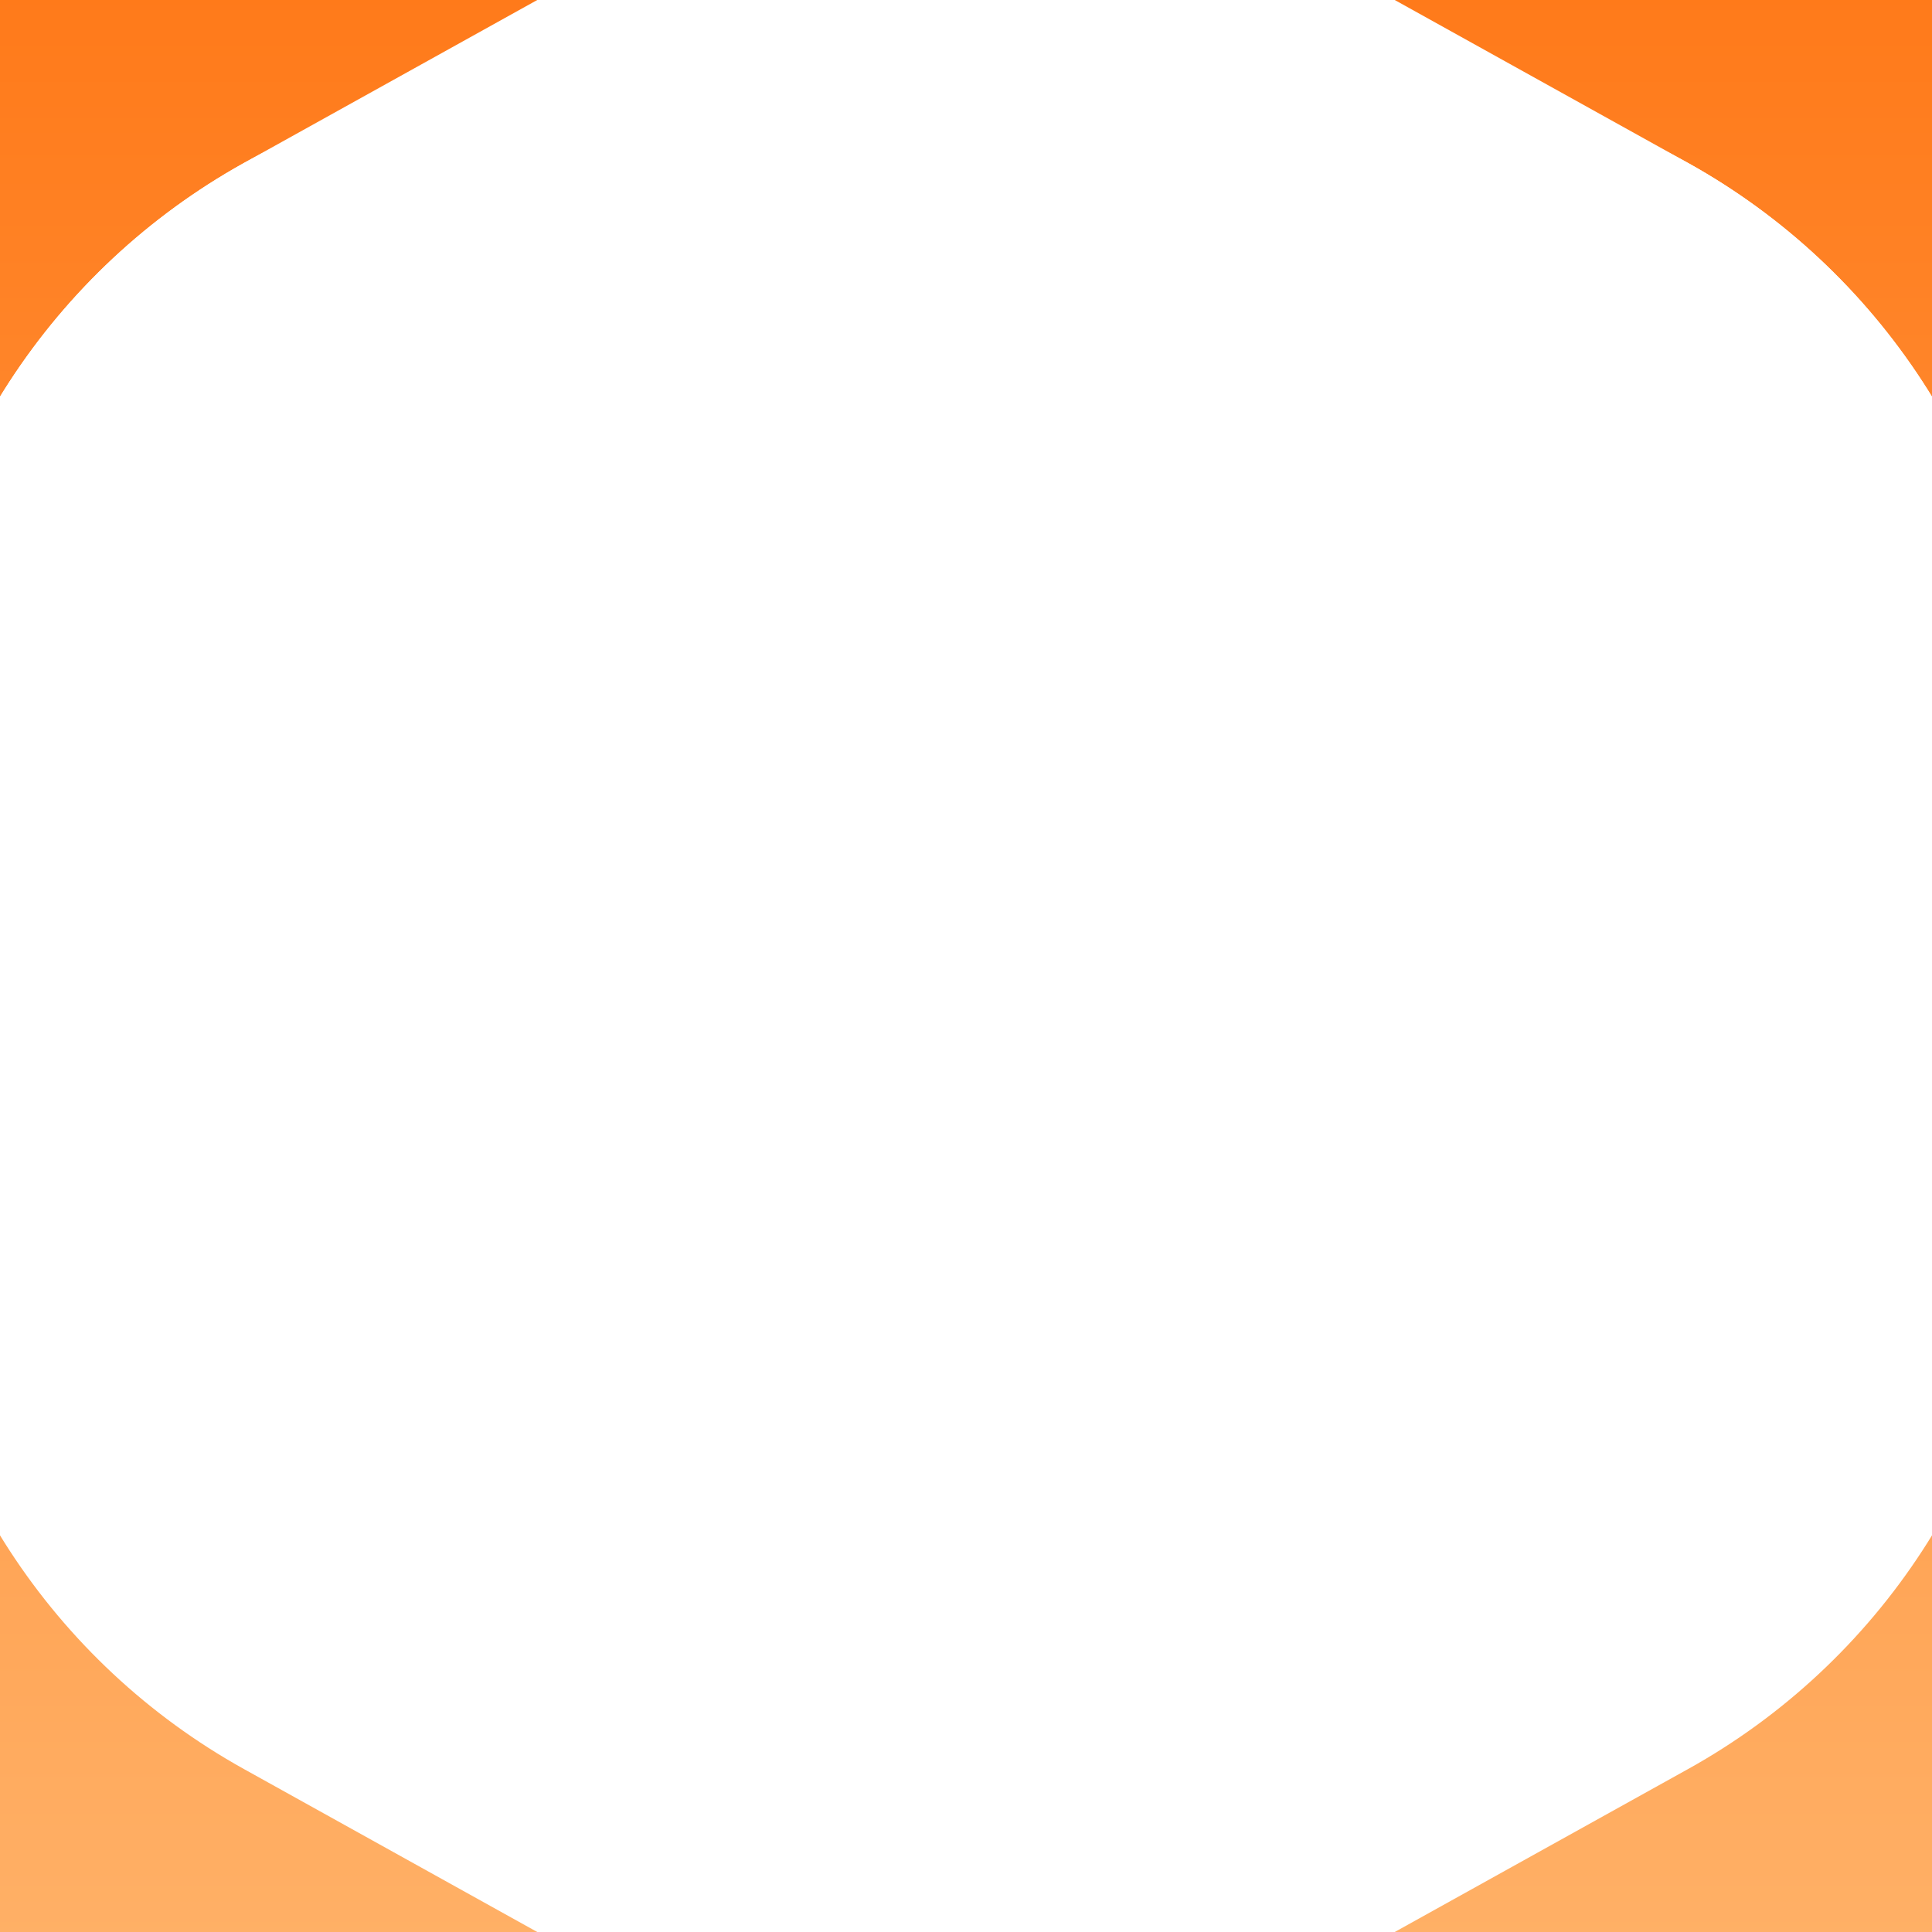
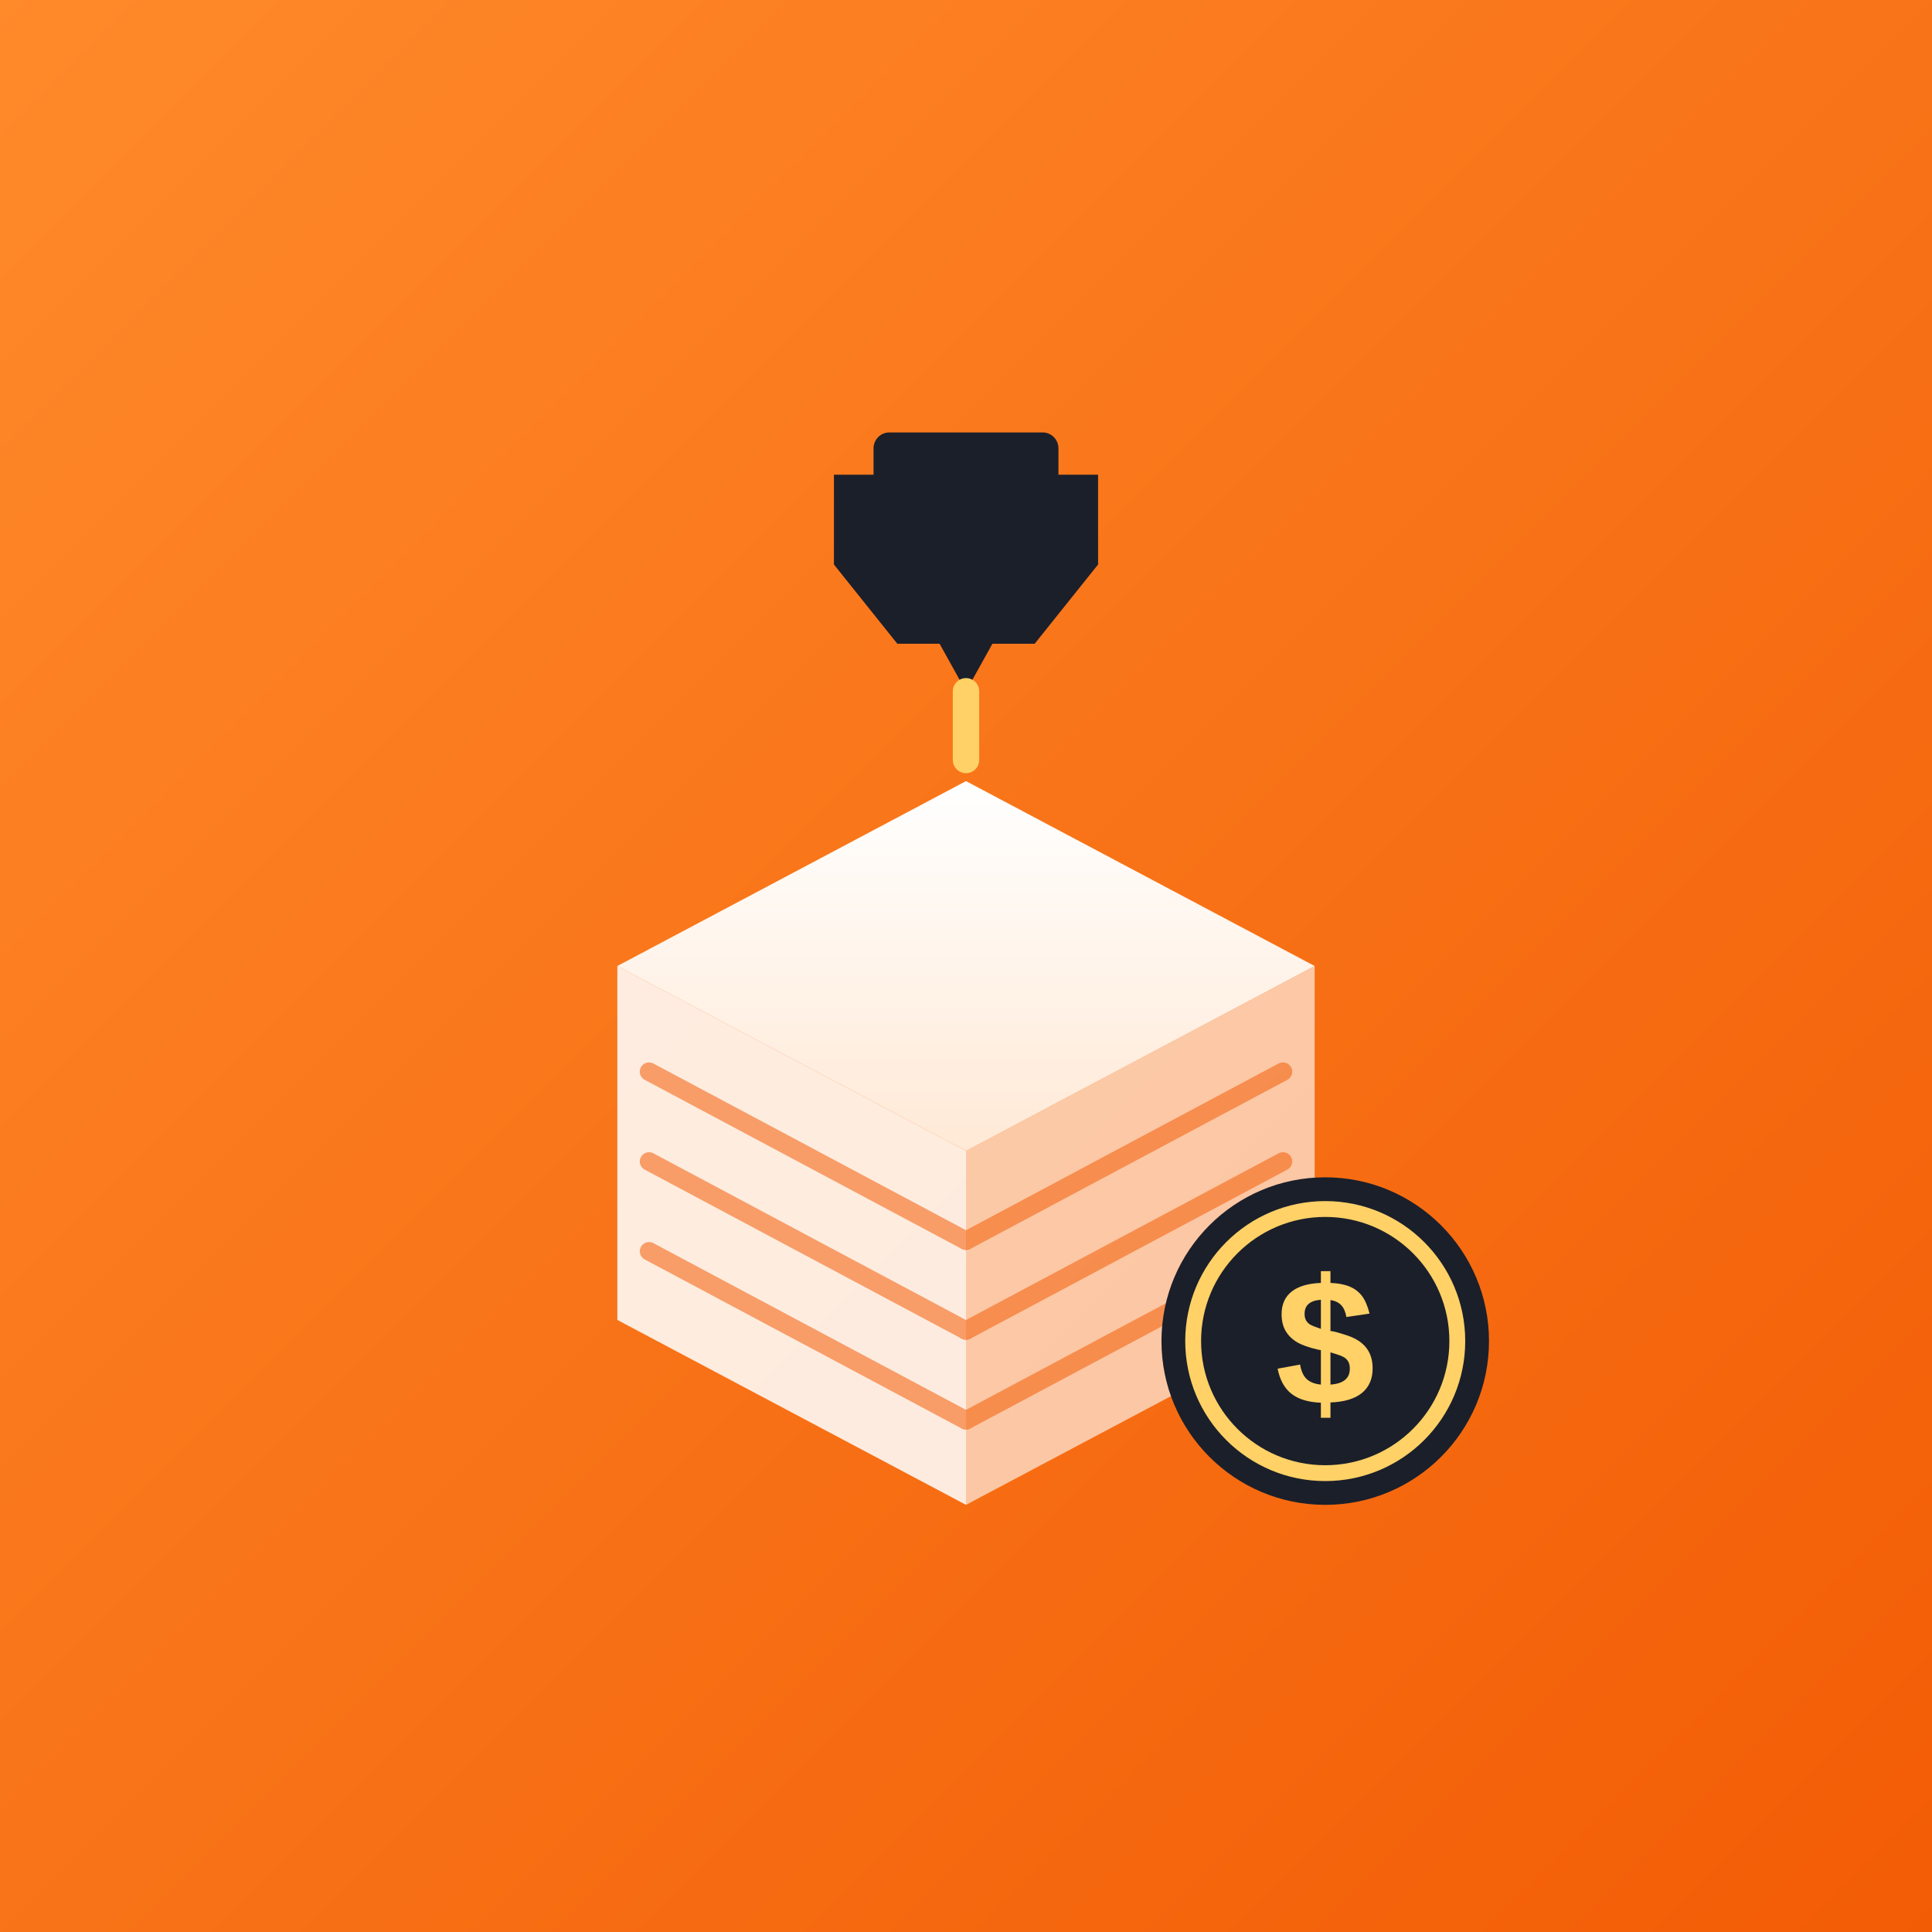
<svg xmlns="http://www.w3.org/2000/svg" viewBox="0 0 512 512">
  <defs>
-     <linearGradient id="g" x1="0" y1="0" x2="0" y2="1">
-       <stop offset="0" stop-color="#ff7a1a" />
-       <stop offset="1" stop-color="#ffb066" />
+     <linearGradient id="bg" x1="0" y1="0" x2="1" y2="1">
+       <stop offset="0" stop-color="#ff8a2a" />
+       <stop offset="1" stop-color="#f25c05" />
+     </linearGradient>
+     <linearGradient id="tp" x1="0" y1="0" x2="0" y2="1">
+       <stop offset="0" stop-color="#ffffff" />
+       <stop offset="1" stop-color="#ffe9d6" />
    </linearGradient>
  </defs>
-   <rect width="512" height="512" fill="url(#g)" />
-   <g fill="none" stroke="#fff" stroke-width="30" stroke-linecap="round" stroke-linejoin="round" transform="translate(115 115) scale(11.75)">
-     <path d="M12 2l9 5v10l-9 5-9-5V7z" />
-     <path d="M12 22V12M21 7l-9 5-9-5" />
+   <rect width="512" height="512" fill="url(#bg)" />
+   <g transform="translate(76.8 76.8) scale(.7)">
+     <defs>
+       <linearGradient id="bg" x1="0" y1="0" x2="1" y2="1">
+         <stop offset="0" stop-color="#ff8a2a" />
+         <stop offset="1" stop-color="#f25c05" />
+       </linearGradient>
+       <linearGradient id="tp" x1="0" y1="0" x2="0" y2="1">
+         <stop offset="0" stop-color="#ffffff" />
+         <stop offset="1" stop-color="#ffe9d6" />
+       </linearGradient>
+     </defs>
+     <path d="M206 70h100v34l-24 30h-52l-24-30z" fill="#1b1f2a" />
+     <rect x="221" y="54" width="70" height="22" rx="6" fill="#1b1f2a" />
+     <path d="M246 134h20l-10 18z" fill="#1b1f2a" />
+     <path d="M256 152v26" stroke="#ffd166" stroke-width="10" stroke-linecap="round" />
+     <path d="M256 186l132 70-132 70-132-70z" fill="url(#tp)" />
+     <path d="M124 256l132 70v134l-132-70z" fill="#fff" fill-opacity=".86" />
+     <path d="M388 256l-132 70v134l132-70z" fill="#fff" fill-opacity=".62" />
+     <g stroke="#f25c05" stroke-width="7" stroke-linecap="round" opacity=".55">
+       <path d="M136 296l120 64M136 330l120 64M136 364l120 64" />
+       <path d="M376 296l-120 64M376 330l-120 64M376 364l-120 64" />
+     </g>
+     <circle cx="392" cy="398" r="62" fill="#1b1f2a" />
+     <circle cx="392" cy="398" r="50" fill="none" stroke="#ffd166" stroke-width="6" />
+     <text x="392" y="422" text-anchor="middle" font-family="Arial Black,Arial,Helvetica,sans-serif" font-weight="900" font-size="68" fill="#ffd166">$</text>
  </g>
</svg>
